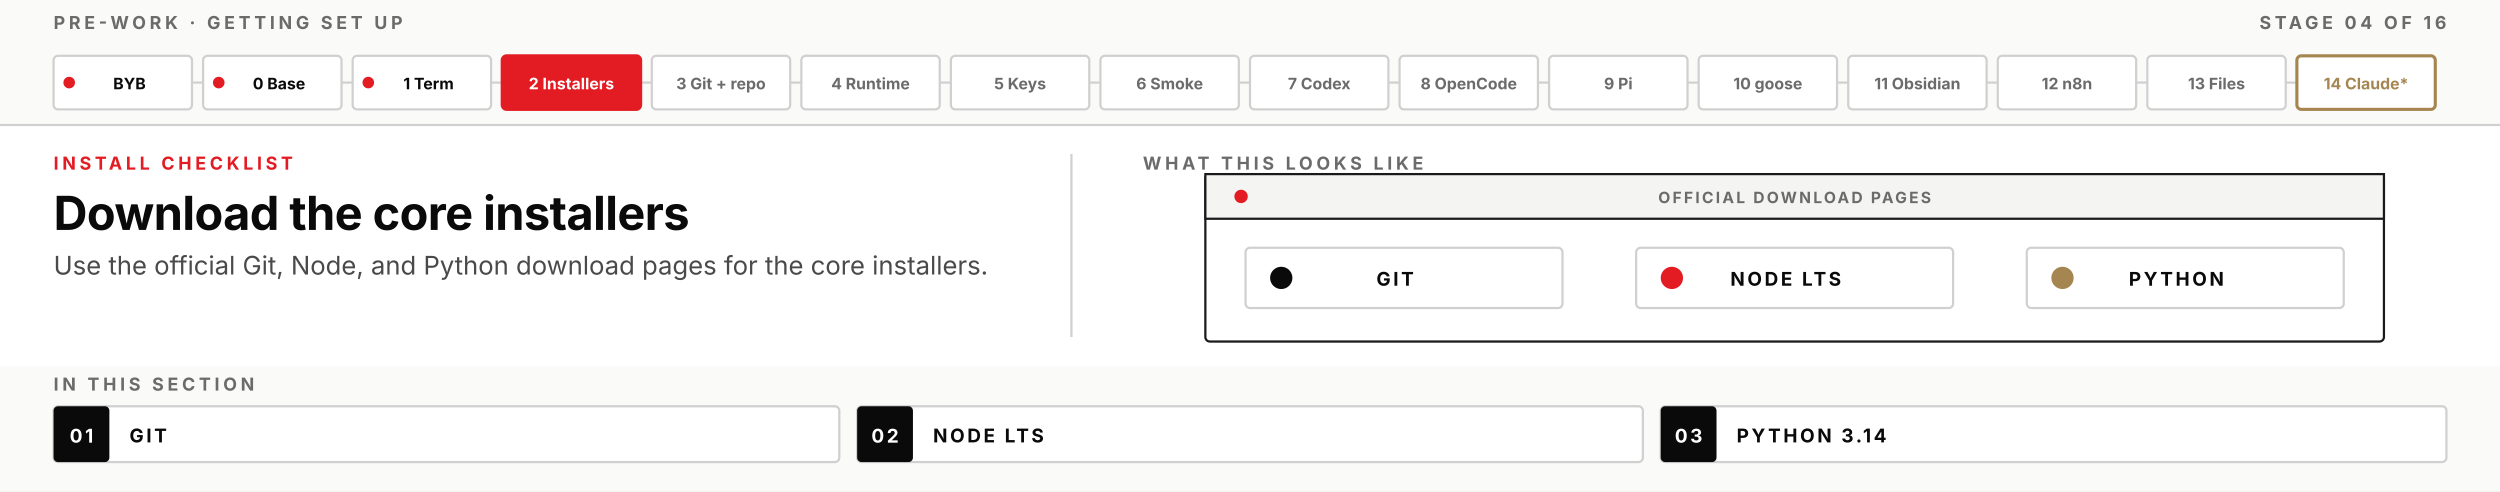
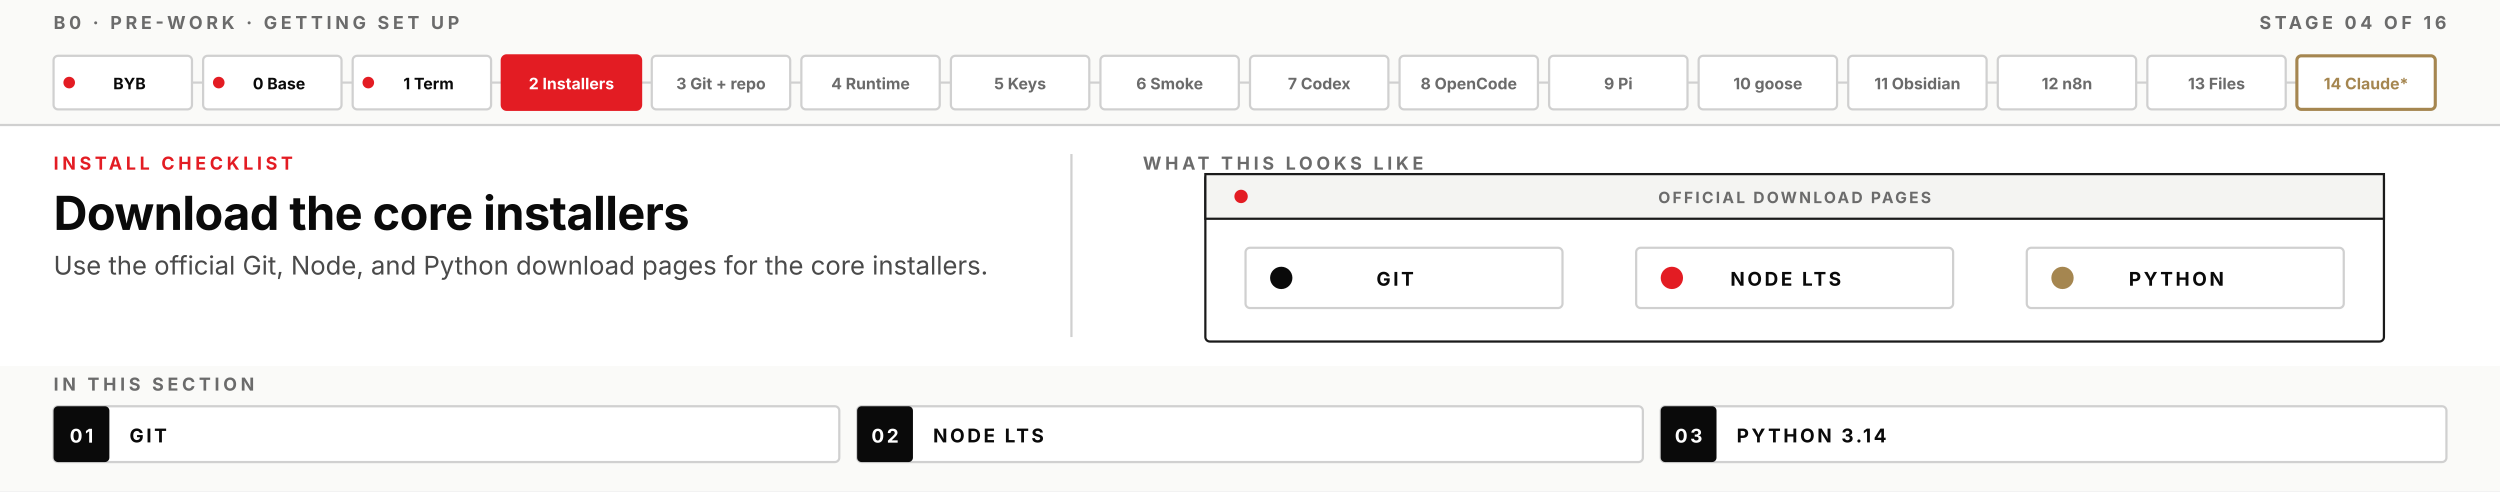
<svg xmlns="http://www.w3.org/2000/svg" viewBox="0 0 1120 220" role="img" aria-labelledby="title-install-pre-work-2-download-the-core-installers">
  <defs>
    <marker id="arrow" viewBox="0 0 8 8" refX="7" refY="4" markerWidth="6" markerHeight="6" orient="auto-start-reverse">
      <path d="M0 0 8 4 0 8Z" fill="#0A0A0A" />
    </marker>
    <marker id="arrow-red" viewBox="0 0 8 8" refX="7" refY="4" markerWidth="6" markerHeight="6" orient="auto-start-reverse">
      <path d="M0 0 8 4 0 8Z" fill="#E31C23" />
    </marker>
    <style>
      text { font-family: system-ui, "Inter", "Helvetica Neue", Arial, sans-serif; fill: #0A0A0A; }
      .micro { font-size: 8px; font-weight: 650; letter-spacing: 1.65px; }
      .tiny { font-size: 7px; font-weight: 650; letter-spacing: 1px; }
      .railtext { font-size: 7.1px; font-weight: 650; }
      .title { font-size: 21px; font-weight: 680; letter-spacing: -0.25px; }
      .purpose { font-size: 11.5px; font-weight: 430; fill: #4A4A4A; }
      .caption { font-size: 8.5px; font-weight: 650; letter-spacing: 1.15px; }
      .body { font-size: 9.5px; font-weight: 520; }
      .muted { fill: #6B6B6B; }
      .white { fill: #FFFFFF; }
      .red { fill: #E31C23; }
      .gold { fill: #A58650; }
      .line { fill: none; stroke: #0A0A0A; stroke-width: 1.35; vector-effect: non-scaling-stroke; }
      .hair { fill: none; stroke: #D0D0D0; stroke-width: 1; vector-effect: non-scaling-stroke; }
      .redline { fill: none; stroke: #E31C23; stroke-width: 1.4; vector-effect: non-scaling-stroke; }
      .goldline { fill: none; stroke: #A58650; stroke-width: 1.35; vector-effect: non-scaling-stroke; }
      .dash { stroke-dasharray: 5 4; }
    </style>
  </defs>
  <rect width="1120" height="220" fill="#FFFFFF" />
  <rect x="0" y="0" width="1120" height="56" fill="#FAFAF8" />
-   <text x="24" y="13" class="micro muted">PRE-WORK · GETTING SET UP</text>
+   <text x="24" y="13" class="micro muted">B0 · PRE-WORK · GETTING SET UP</text>
  <text x="1096" y="13" class="micro muted" text-anchor="end">STAGE 04 OF 16</text>
  <path d="M55 37H1060" class="hair" />
  <rect x="24" y="25" width="62" height="24" rx="2" fill="#FFFFFF" stroke="#D0D0D0" stroke-width="1" />
  <circle cx="31" cy="37" r="2.6" fill="#E31C23" />
  <text x="58" y="40" class="railtext" text-anchor="middle">BYB</text>
  <rect x="91" y="25" width="62" height="24" rx="2" fill="#FFFFFF" stroke="#D0D0D0" stroke-width="1" />
  <circle cx="98" cy="37" r="2.6" fill="#E31C23" />
  <text x="125" y="40" class="railtext" text-anchor="middle">0 Base</text>
  <rect x="158" y="25" width="62" height="24" rx="2" fill="#FFFFFF" stroke="#D0D0D0" stroke-width="1" />
  <circle cx="165" cy="37" r="2.6" fill="#E31C23" />
  <text x="192" y="40" class="railtext" text-anchor="middle">1 Term</text>
  <rect x="225" y="25" width="62" height="24" rx="2" fill="#E31C23" stroke="#E31C23" stroke-width="1.4" />
  <text x="256" y="40" class="railtext white" text-anchor="middle">2 Installers</text>
  <rect x="292" y="25" width="62" height="24" rx="2" fill="#FFFFFF" stroke="#D0D0D0" stroke-width="1" />
  <text x="323" y="40" class="railtext muted" text-anchor="middle">3 Git + repo</text>
  <rect x="359" y="25" width="62" height="24" rx="2" fill="#FFFFFF" stroke="#D0D0D0" stroke-width="1" />
  <text x="390" y="40" class="railtext muted" text-anchor="middle">4 Runtime</text>
  <rect x="426" y="25" width="62" height="24" rx="2" fill="#FFFFFF" stroke="#D0D0D0" stroke-width="1" />
  <text x="457" y="40" class="railtext muted" text-anchor="middle">5 Keys</text>
  <rect x="493" y="25" width="62" height="24" rx="2" fill="#FFFFFF" stroke="#D0D0D0" stroke-width="1" />
  <text x="524" y="40" class="railtext muted" text-anchor="middle">6 Smoke</text>
  <rect x="560" y="25" width="62" height="24" rx="2" fill="#FFFFFF" stroke="#D0D0D0" stroke-width="1" />
  <text x="591" y="40" class="railtext muted" text-anchor="middle">7 Codex</text>
  <rect x="627" y="25" width="62" height="24" rx="2" fill="#FFFFFF" stroke="#D0D0D0" stroke-width="1" />
  <text x="658" y="40" class="railtext muted" text-anchor="middle">8 OpenCode</text>
  <rect x="694" y="25" width="62" height="24" rx="2" fill="#FFFFFF" stroke="#D0D0D0" stroke-width="1" />
  <text x="725" y="40" class="railtext muted" text-anchor="middle">9 Pi</text>
  <rect x="761" y="25" width="62" height="24" rx="2" fill="#FFFFFF" stroke="#D0D0D0" stroke-width="1" />
  <text x="792" y="40" class="railtext muted" text-anchor="middle">10 goose</text>
  <rect x="828" y="25" width="62" height="24" rx="2" fill="#FFFFFF" stroke="#D0D0D0" stroke-width="1" />
  <text x="859" y="40" class="railtext muted" text-anchor="middle">11 Obsidian</text>
  <rect x="895" y="25" width="62" height="24" rx="2" fill="#FFFFFF" stroke="#D0D0D0" stroke-width="1" />
  <text x="926" y="40" class="railtext muted" text-anchor="middle">12 n8n</text>
  <rect x="962" y="25" width="62" height="24" rx="2" fill="#FFFFFF" stroke="#D0D0D0" stroke-width="1" />
  <text x="993" y="40" class="railtext muted" text-anchor="middle">13 Files</text>
  <rect x="1029" y="25" width="62" height="24" rx="2" fill="#FFFFFF" stroke="#A58650" stroke-width="1.4" />
  <text x="1060" y="40" class="railtext gold" text-anchor="middle">14 Claude*</text>
  <path d="M0 56H1120" class="hair" />
  <text x="24" y="76" class="micro red">INSTALL CHECKLIST</text>
  <text x="24" y="103" class="title">Download the core installers</text>
  <text x="24" y="123" class="purpose">Use the official Git, Node, and Python download pages for the core installers.</text>
  <path d="M480 69V151" class="hair" />
  <text x="512" y="76" class="micro muted">WHAT THIS LOOKS LIKE</text>
  <g aria-label="Official Git Node and Python installers ready to download">
    <rect x="540" y="78" width="528" height="75" rx="2" fill="#FFFFFF" stroke="#1A1A1A" />
    <rect x="540" y="78" width="528" height="20" fill="#F4F4F2" stroke="#1A1A1A" />
    <circle cx="556" cy="88" r="3" fill="#E31C23" />
    <text x="804" y="91" class="tiny muted" text-anchor="middle">OFFICIAL DOWNLOAD PAGES</text>
    <rect x="558" y="111" width="142" height="27" rx="2" fill="#FFFFFF" stroke="#D0D0D0" />
    <rect x="733" y="111" width="142" height="27" rx="2" fill="#FFFFFF" stroke="#D0D0D0" />
    <rect x="908" y="111" width="142" height="27" rx="2" fill="#FFFFFF" stroke="#D0D0D0" />
    <circle cx="574" cy="124.5" r="5" fill="#0A0A0A" />
    <circle cx="749" cy="124.5" r="5" fill="#E31C23" />
    <circle cx="924" cy="124.5" r="5" fill="#A58650" />
    <text x="625" y="128" class="caption" text-anchor="middle">GIT</text>
    <text x="800" y="128" class="caption" text-anchor="middle">NODE LTS</text>
    <text x="975" y="128" class="caption" text-anchor="middle">PYTHON</text>
  </g>
  <rect x="0" y="164" width="1120" height="56" fill="#FAFAF8" />
  <text x="24" y="175" class="micro muted">IN THIS SECTION</text>
  <rect x="24.00" y="182" width="352.00" height="25" rx="2" fill="#FFFFFF" stroke="#D0D0D0" />
  <rect x="24.00" y="182" width="25" height="25" rx="2" fill="#0A0A0A" />
  <text x="36.50" y="198.3" class="caption white" text-anchor="middle">01</text>
  <text x="58.00" y="198.2" class="caption">GIT</text>
  <rect x="384.00" y="182" width="352.00" height="25" rx="2" fill="#FFFFFF" stroke="#D0D0D0" />
  <rect x="384.00" y="182" width="25" height="25" rx="2" fill="#0A0A0A" />
  <text x="396.50" y="198.3" class="caption white" text-anchor="middle">02</text>
  <text x="418.00" y="198.2" class="caption">NODE LTS</text>
  <rect x="744.00" y="182" width="352.00" height="25" rx="2" fill="#FFFFFF" stroke="#D0D0D0" />
  <rect x="744.00" y="182" width="25" height="25" rx="2" fill="#0A0A0A" />
  <text x="756.50" y="198.3" class="caption white" text-anchor="middle">03</text>
  <text x="778.00" y="198.2" class="caption">PYTHON 3.14</text>
</svg>
